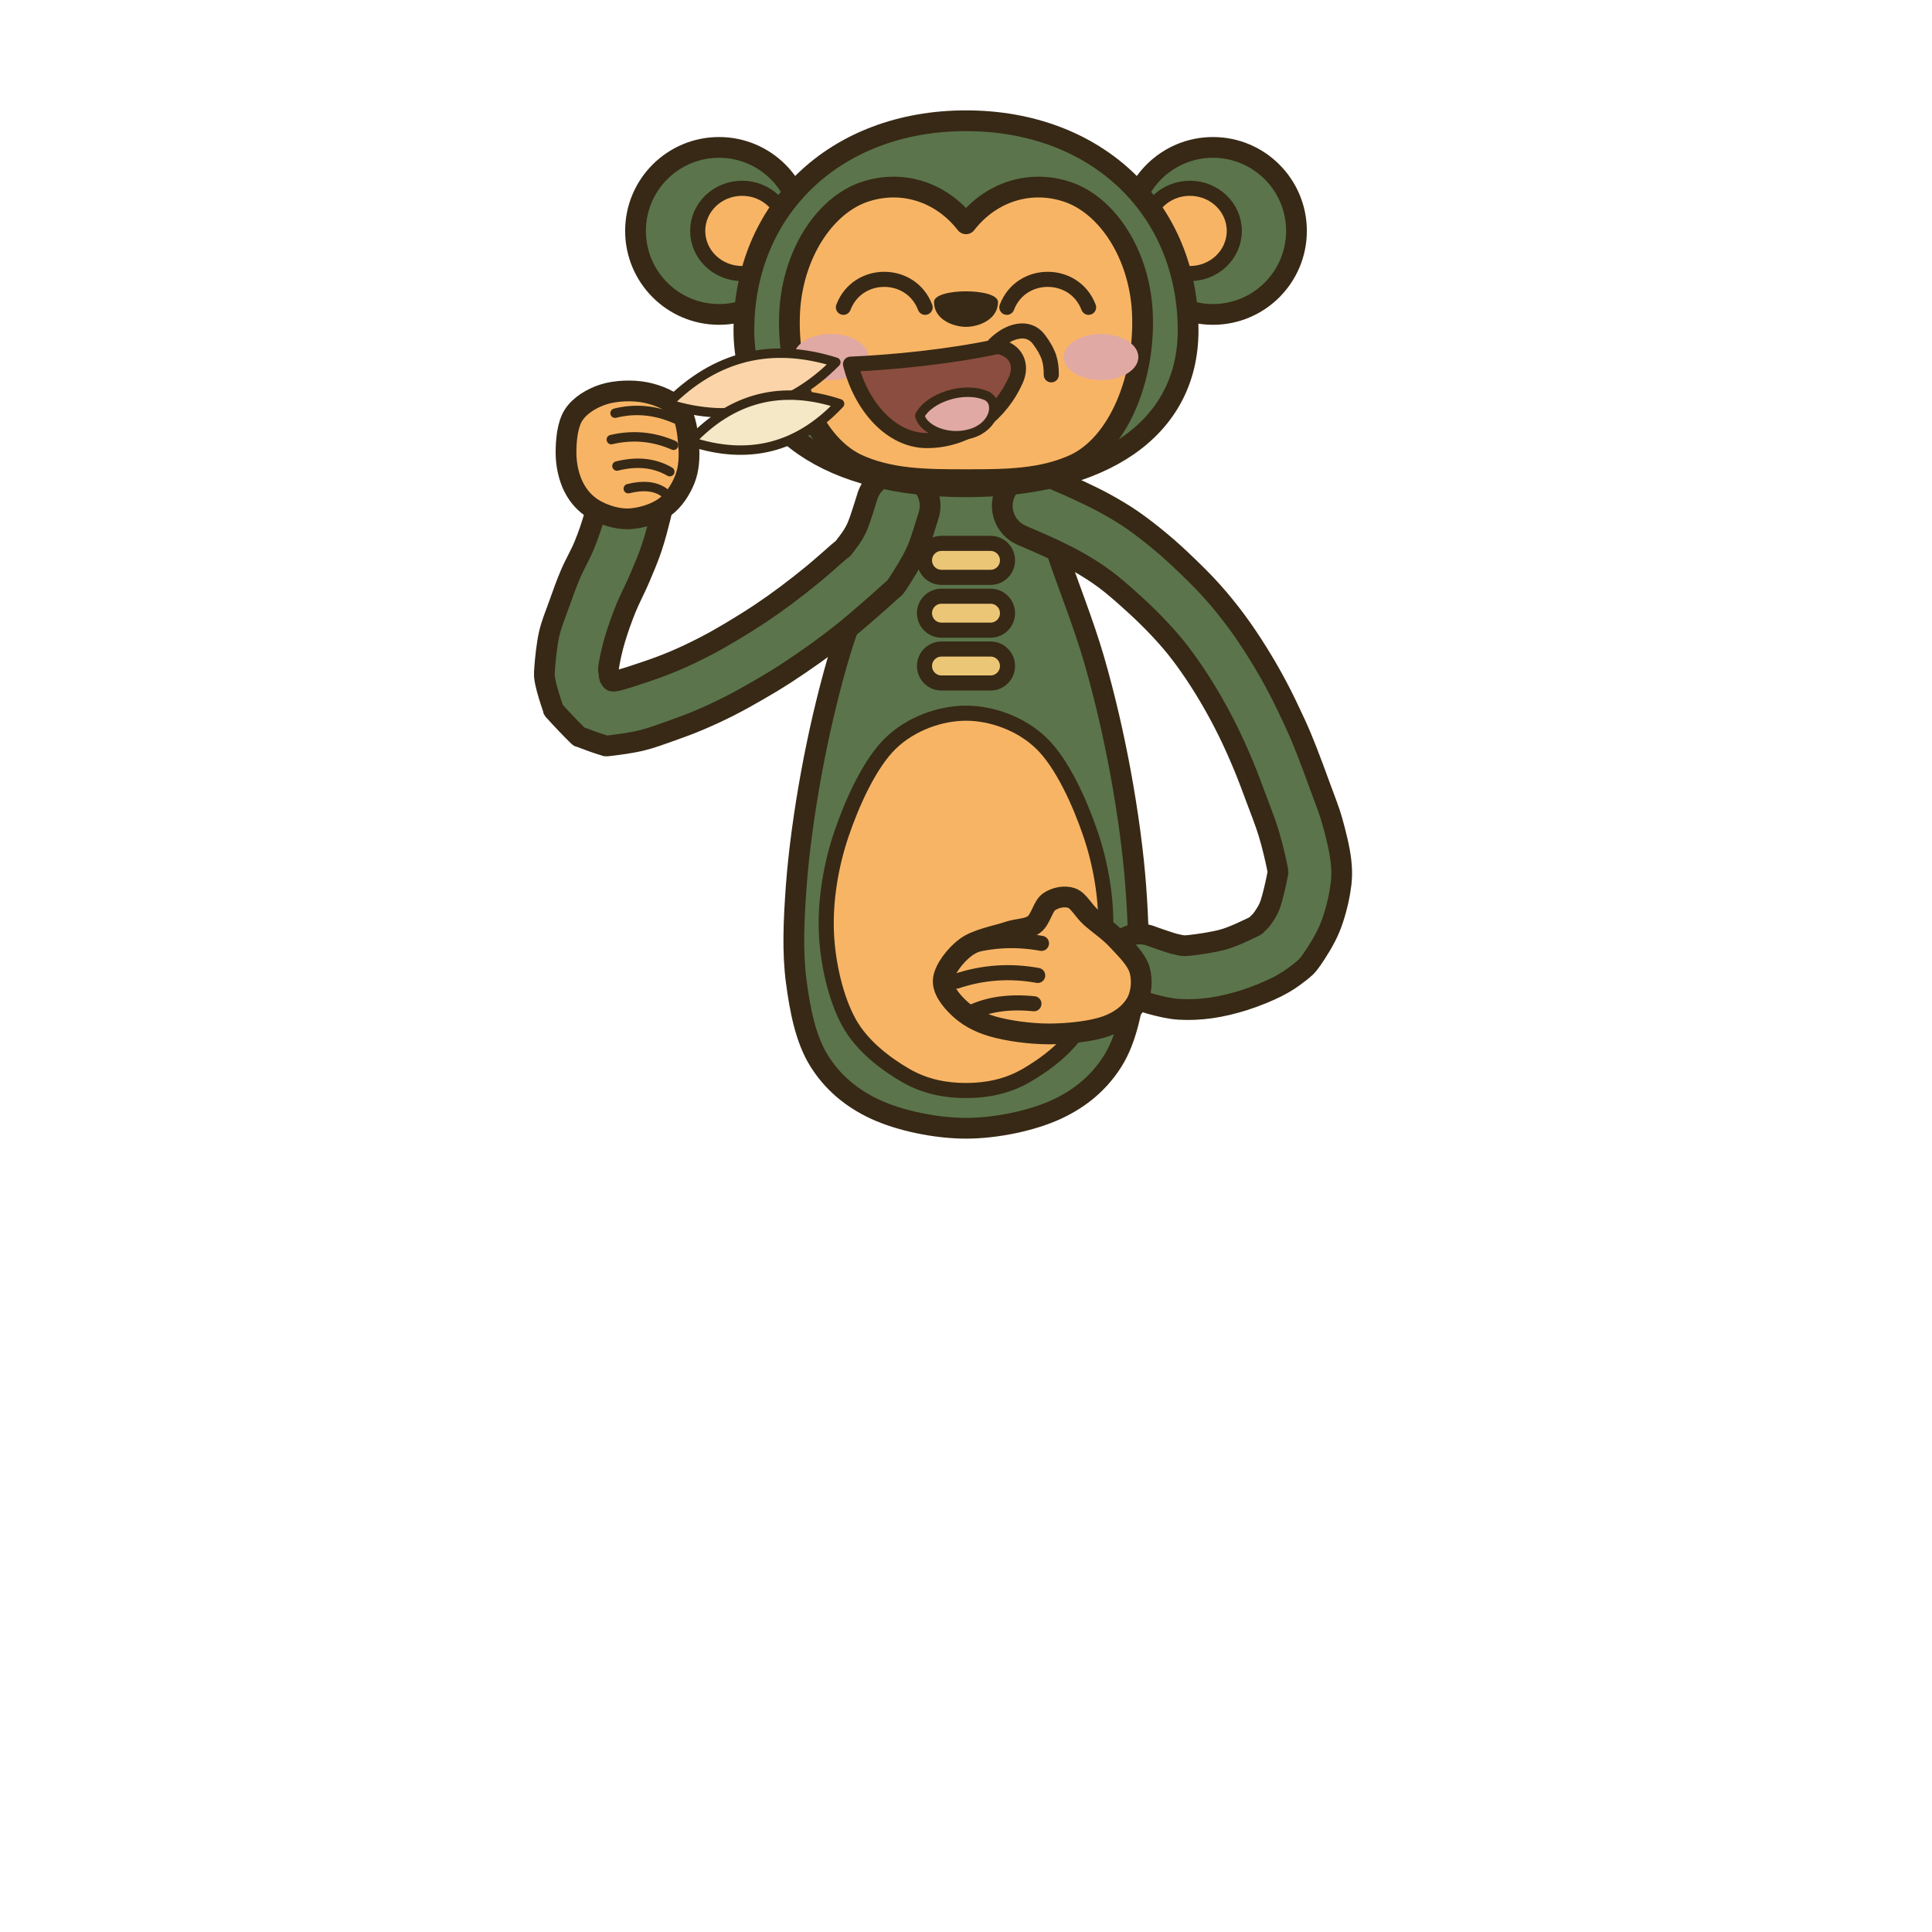
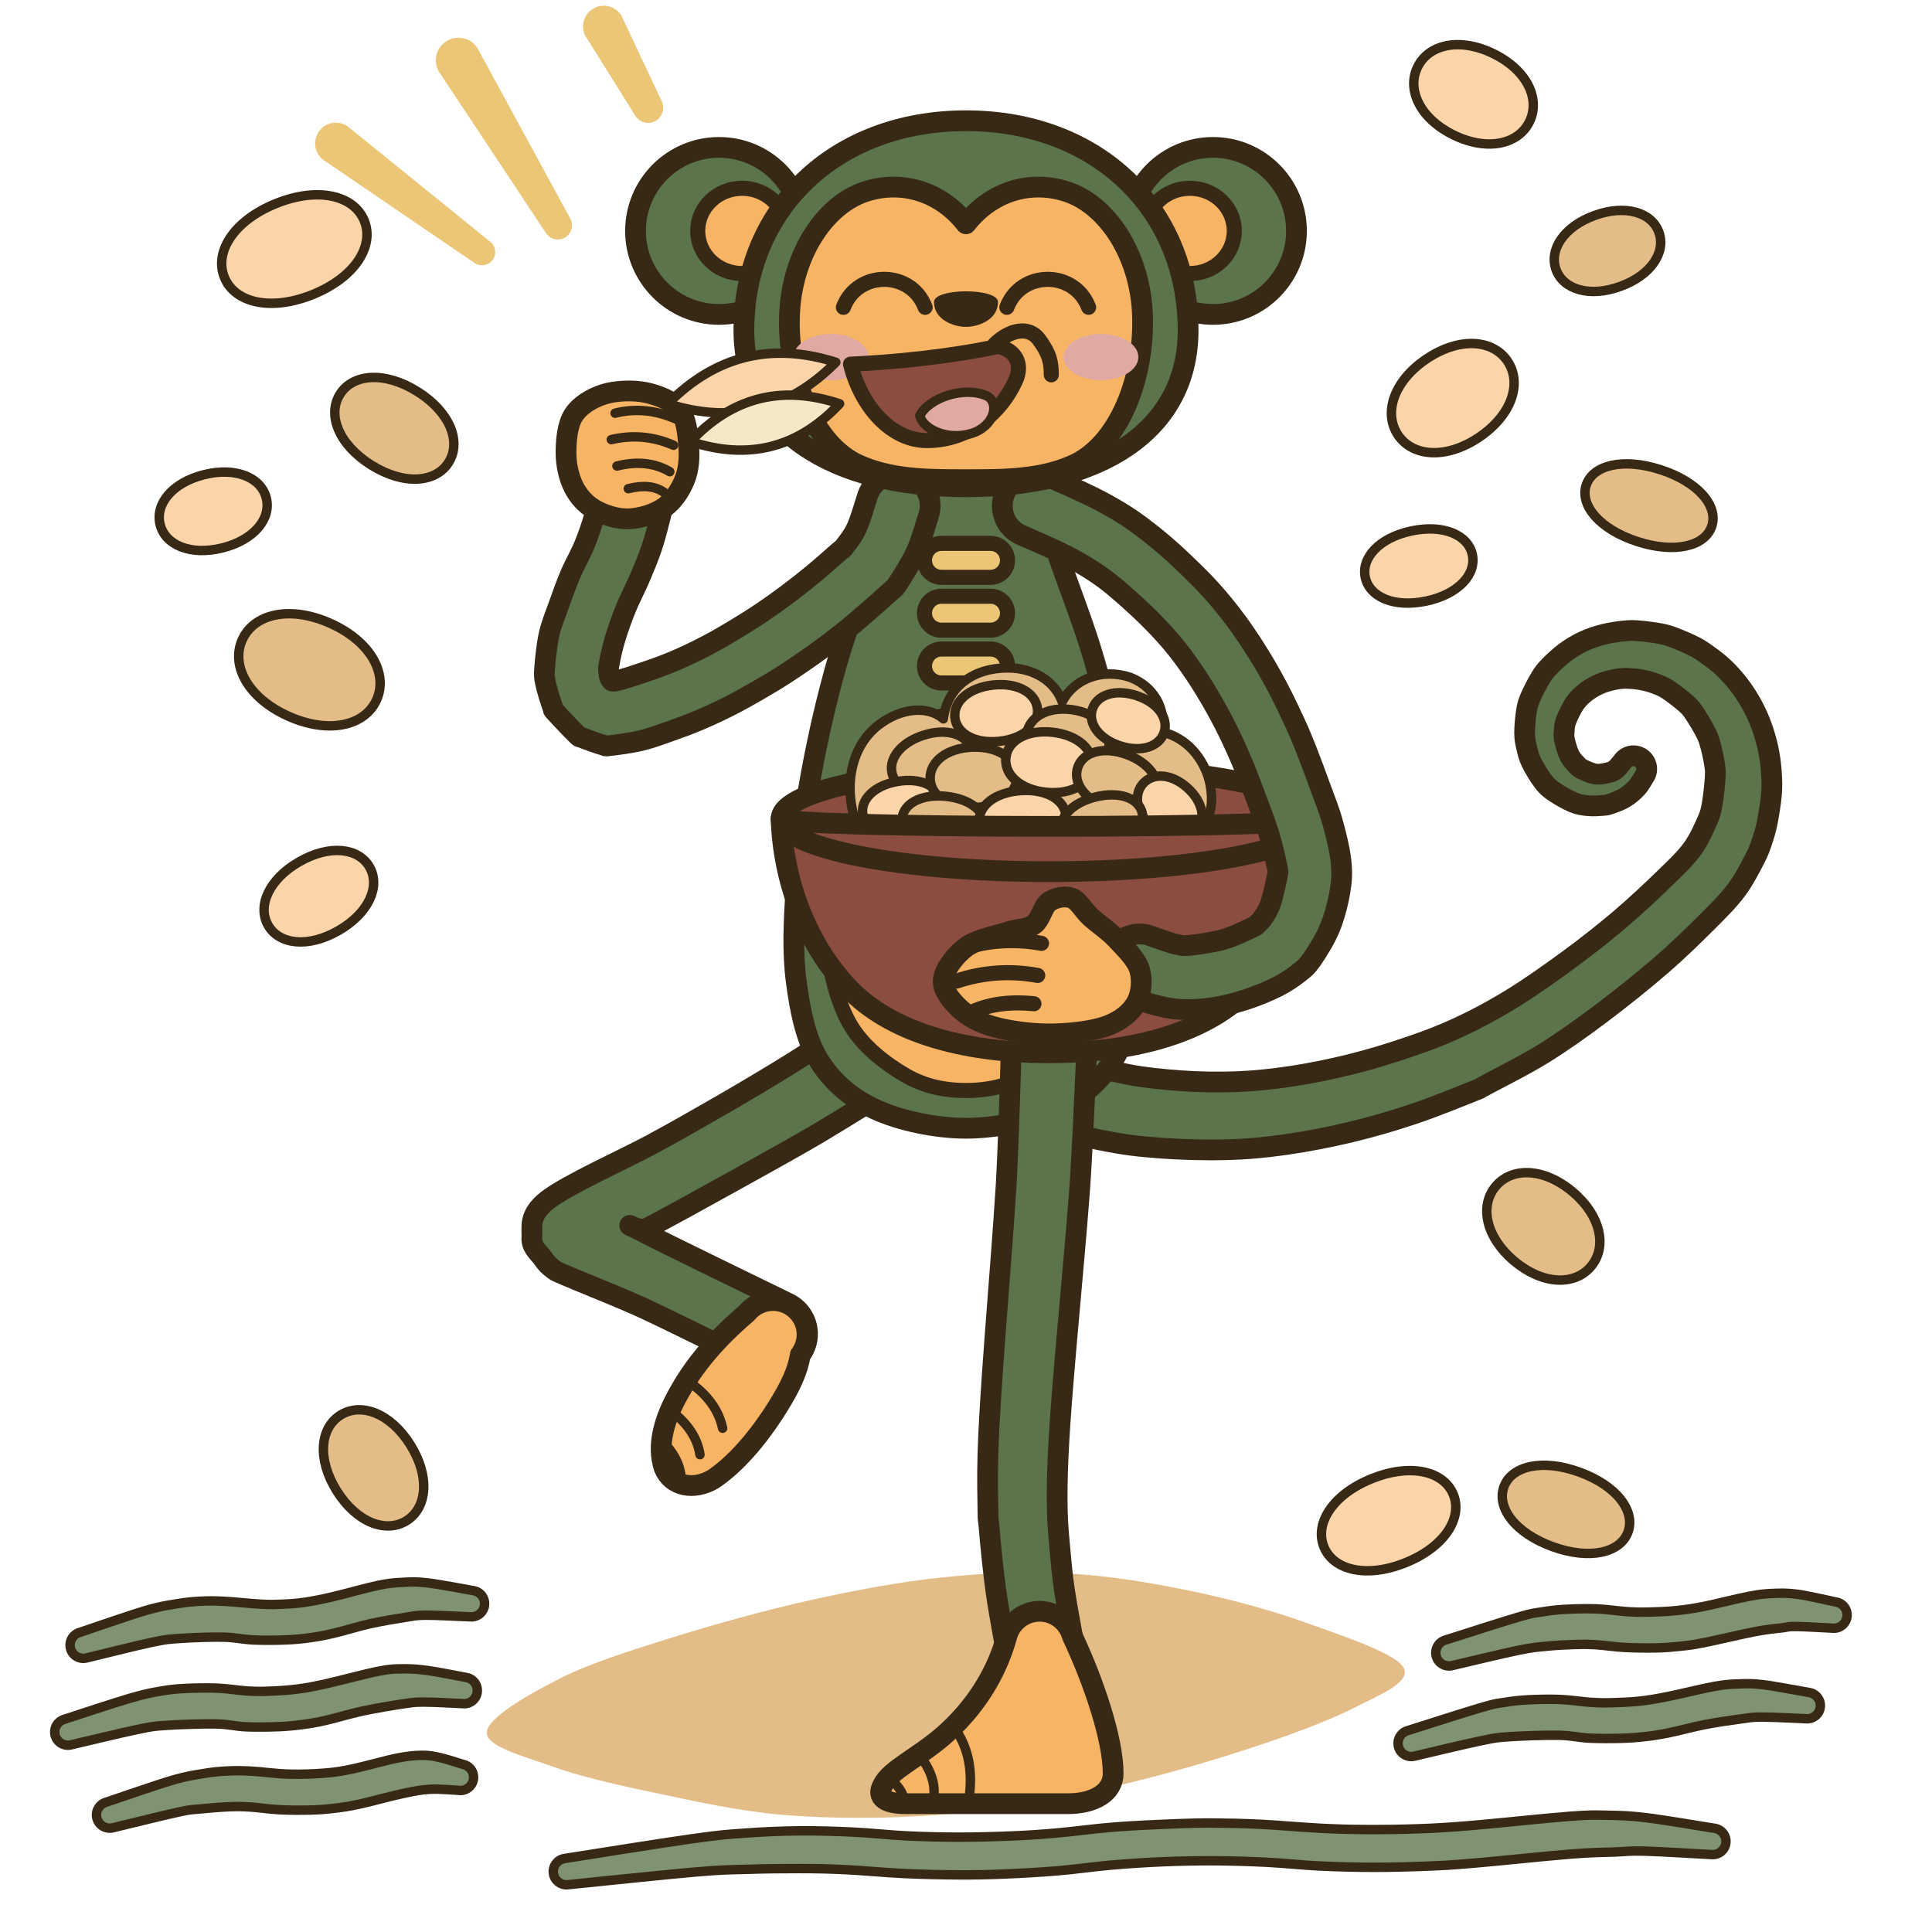
<svg xmlns="http://www.w3.org/2000/svg" viewBox="0 0 1024 1024" role="img" aria-label="Mono de Maracacao">
  <style>
    /* Trazo de marcador: parejo, terminales redondeados. Ver §9.1 del spec.
       Las clases definen SOLO trazo: no declaran `fill`. El relleno va como
       atributo plano `fill="..."` en cada forma, y los trazos abiertos llevan
       `fill="none"` explícito. Así el color no depende de la cascada CSS y
       sobrevive a la importación a Rive. No volver a poner `fill: none` acá. */
    .t-principal { stroke: #372915; stroke-width: 11;
                   stroke-linecap: round; stroke-linejoin: round; }
    .t-interior  { stroke: #372915; stroke-width: 8;
                   stroke-linecap: round; stroke-linejoin: round; }
    .t-fino      { stroke: #372915; stroke-width: 5;
                   stroke-linecap: round; stroke-linejoin: round; }
    /* La capa de pivotes se borra después de riggear. */
    #pivotes { display: none; }
  </style>
  <g id="escena">
-     <g id="suelo" />
-     <g id="granos-orbita" />
+     <g id="suelo">
+       <path id="suelo-isla" fill="#E3BC87" d="M 258 918 C 258.67 910.33 279.67 898.33 296 890 C 312.33 881.67 333.67 875 356 868 C 378.33 861 406 853.33 430 848 C 454 842.67 477.33 838.33 500 836 C 522.67 833.67 544.33 832.83 566 834 C 587.67 835.17 609 838.67 630 843 C 651 847.33 673 853.17 692 860 C 711 866.83 740 876.33 744 884 C 748 891.67 731.33 898.33 716 906 C 700.67 913.67 675.33 922.67 652 930 C 628.67 937.33 602 944.67 576 950 C 550 955.33 522.67 960 496 962 C 469.33 964 441 964 416 962 C 391 960 366.67 954.33 346 950 C 325.33 945.67 306.67 941.33 292 936 C 277.33 930.67 257.33 925.67 258 918 Z" />
+       <path id="onda-1" class="t-fino" fill="#7F9373" d="M 45.92 878.73 C 51.74 877.34 72.5 872.11 80.8 870.39 C 89.1 868.67 89.45 868.84 95.72 868.39 C 101.99 867.95 112.03 867.59 118.44 867.73 C 124.84 867.86 128.66 868.96 134.15 869.2 C 139.65 869.45 146.41 869.39 151.41 869.19 C 156.4 869 159.91 868.63 164.11 868.05 C 168.32 867.48 171.28 866.97 176.63 865.73 C 181.97 864.49 189.81 862.02 196.18 860.61 C 202.55 859.19 209.93 857.98 214.85 857.23 C 219.76 856.48 219.95 856.14 225.68 856.09 C 231.42 856.05 245.34 856.82 249.27 856.96 A 7 7 0 0 0 250.73 843.04 C 246.66 842.35 232.59 839.64 226.31 838.92 C 220.03 838.2 217.39 838.47 213.04 838.7 C 208.7 838.93 206.36 839.04 200.22 840.32 C 194.09 841.59 182.7 844.85 176.25 846.34 C 169.81 847.82 165.89 848.58 161.55 849.23 C 157.21 849.88 154 850.06 150.22 850.23 C 146.44 850.41 144.07 850.53 138.87 850.28 C 133.67 850.03 124.45 849 119.01 848.73 C 113.57 848.47 110.48 848.45 106.24 848.67 C 102 848.89 98.46 849.22 93.56 850.06 C 88.65 850.9 85.4 851.19 76.82 853.72 C 68.24 856.26 47.87 863.34 42.08 865.27 A 7 7 0 0 0 45.92 878.73 Z" />
+       <path id="onda-2" class="t-fino" fill="#7F9373" d="M 37.86 924.75 C 43.7 923.4 64.57 918.36 72.9 916.65 C 81.24 914.94 80.99 914.98 87.9 914.5 C 94.8 914.01 107.28 913.61 114.34 913.73 C 121.41 913.86 124.78 915 130.29 915.24 C 135.81 915.48 142.48 915.37 147.44 915.18 C 152.4 914.98 155.89 914.63 160.07 914.08 C 164.25 913.53 167.15 913.08 172.52 911.88 C 177.89 910.67 185.28 908.35 192.29 906.86 C 199.3 905.37 209.07 903.73 214.58 902.95 C 220.08 902.16 220.19 902.15 225.3 902.15 C 230.41 902.15 241.91 902.82 245.23 902.96 A 7 7 0 0 0 246.77 889.04 C 243.43 888.44 232.31 886.17 226.74 885.41 C 221.18 884.66 217.76 884.45 213.38 884.51 C 209.01 884.58 207.31 884.47 200.49 885.8 C 193.67 887.13 179.6 890.94 172.45 892.51 C 165.31 894.08 162.61 894.59 157.64 895.24 C 152.68 895.88 147.07 896.19 142.67 896.36 C 138.27 896.53 135.82 896.53 131.24 896.27 C 126.66 896 120.71 894.97 115.18 894.75 C 109.65 894.53 102.99 894.67 98.04 894.92 C 93.09 895.18 90.32 895.42 85.45 896.28 C 80.59 897.14 77.41 897.61 68.85 900.11 C 60.3 902.6 39.92 909.39 34.14 911.25 A 7 7 0 0 0 37.86 924.75 Z" />
+       <path id="onda-3" class="t-fino" fill="#7F9373" d="M 59.92 968.73 C 65.73 967.34 87.09 962.05 94.79 960.39 C 102.5 958.73 101.78 959.24 106.16 958.78 C 110.54 958.32 116.69 957.81 121.07 957.64 C 125.45 957.46 127.93 957.47 132.43 957.73 C 136.94 957.99 142.63 958.93 148.1 959.2 C 153.58 959.47 160.3 959.48 165.29 959.34 C 170.28 959.19 173.81 958.85 178.04 958.32 C 182.27 957.8 184.69 957.48 190.67 956.18 C 196.65 954.88 207.73 951.83 213.93 950.52 C 220.13 949.22 223.07 948.62 227.88 948.35 C 232.68 948.07 240.27 948.8 242.75 948.89 A 7 7 0 0 0 245.25 935.11 C 243.24 934.52 236.81 932.34 233.2 931.55 C 229.59 930.76 227.38 930.3 223.58 930.35 C 219.79 930.4 216.54 930.65 210.41 931.85 C 204.27 933.06 193.17 936.26 186.78 937.58 C 180.39 938.91 177.7 939.33 172.06 939.78 C 166.42 940.24 159.46 940.5 152.95 940.32 C 146.44 940.15 138.46 939.01 133 938.73 C 127.55 938.46 124.47 938.45 120.23 938.67 C 115.99 938.89 112.46 939.22 107.55 940.06 C 102.65 940.9 99.4 941.19 90.82 943.72 C 82.24 946.26 61.87 953.34 56.08 955.27 A 7 7 0 0 0 59.92 968.73 Z" />
+       <path id="onda-4" class="t-fino" fill="#7F9373" d="M 769.86 882.75 C 775.65 881.41 796.31 876.42 804.56 874.73 C 812.82 873.03 814.46 873.08 819.4 872.56 C 824.35 872.05 829.89 871.77 834.26 871.63 C 838.62 871.49 841.1 871.47 845.58 871.73 C 850.06 871.99 855.71 872.89 861.11 873.18 C 866.51 873.46 873.1 873.53 877.99 873.42 C 882.89 873.32 886.34 873 890.48 872.55 C 894.63 872.1 896.24 872 902.86 870.71 C 909.48 869.42 923.25 866.11 930.22 864.79 C 937.19 863.46 941.1 863.22 944.69 862.77 C 948.27 862.32 947.34 862.04 951.75 862.07 C 956.16 862.1 967.9 862.8 971.13 862.95 A 7 7 0 0 0 972.87 849.05 C 969.52 848.38 958.34 845.75 952.78 845 C 947.22 844.25 943.83 844.37 939.51 844.55 C 935.18 844.74 932.87 844.95 926.84 846.09 C 920.81 847.23 909.71 850.12 903.33 851.38 C 896.96 852.64 893.53 853.13 888.6 853.64 C 883.66 854.15 878.1 854.35 873.72 854.45 C 869.35 854.54 866.94 854.5 862.36 854.22 C 857.78 853.93 851.74 852.94 846.22 852.74 C 840.71 852.54 834.17 852.72 829.28 853 C 824.38 853.28 820.95 853.73 816.85 854.41 C 812.74 855.1 813.12 854.65 804.67 857.12 C 796.21 859.59 772.56 867.23 766.14 869.25 A 7 7 0 0 0 769.86 882.75 Z" />
+       <path id="onda-5" class="t-fino" fill="#7F9373" d="M 749.86 930.75 C 755.69 929.4 776.53 924.37 784.86 922.66 C 793.19 920.95 792.94 920.99 799.83 920.5 C 806.73 920.02 819.2 919.61 826.24 919.73 C 833.29 919.85 836.62 920.97 842.1 921.24 C 847.58 921.51 854.21 921.48 859.15 921.34 C 864.09 921.21 867.58 920.93 871.76 920.45 C 875.95 919.98 878.89 919.56 884.25 918.49 C 889.61 917.41 897.52 915.23 903.94 914 C 910.35 912.76 917.78 911.73 922.73 911.07 C 927.69 910.42 927.91 910.1 933.67 910.08 C 939.42 910.06 953.33 910.82 957.27 910.96 A 7 7 0 0 0 958.73 897.04 C 954.68 896.35 940.66 893.68 934.42 892.92 C 928.17 892.17 925.6 892.37 921.28 892.52 C 916.97 892.67 914.66 892.74 908.52 893.84 C 902.39 894.93 890.95 897.8 884.47 899.09 C 877.99 900.38 874.61 901.01 869.64 901.57 C 864.66 902.13 859.04 902.35 854.63 902.47 C 850.22 902.58 847.76 902.56 843.17 902.27 C 838.57 901.99 832.6 900.97 827.06 900.75 C 821.52 900.53 814.89 900.67 809.94 900.93 C 804.99 901.19 801.52 901.62 797.38 902.3 C 793.23 902.98 793.61 902.54 785.07 905.03 C 776.53 907.52 752.63 915.22 746.14 917.25 A 7 7 0 0 0 749.86 930.75 Z" />
+       <path id="onda-6" class="t-fino" fill="#7F9373" d="M 300.88 998.94 C 312.17 997.82 352.72 993.55 368.6 992.19 C 384.48 990.83 386.97 991.07 396.16 990.77 C 405.35 990.47 415.16 990.35 423.71 990.38 C 432.26 990.4 438.22 990.48 447.48 990.92 C 456.75 991.36 469.25 992.55 479.31 993.02 C 489.37 993.48 499.05 993.68 507.86 993.72 C 516.67 993.77 523.38 993.64 532.18 993.28 C 540.98 992.92 551.26 992.34 560.68 991.56 C 570.11 990.77 579.46 989.36 588.73 988.56 C 597.99 987.76 607.07 987.15 616.26 986.77 C 625.45 986.38 634.65 986.21 643.84 986.25 C 653.04 986.3 662.14 986.58 671.42 987.04 C 680.7 987.5 690.09 988.58 699.53 989.02 C 708.98 989.47 718.56 989.71 728.08 989.72 C 737.6 989.73 747.83 989.45 756.63 989.09 C 765.44 988.72 768.24 988.61 780.9 987.54 C 793.57 986.47 820.11 983.67 832.63 982.68 C 845.14 981.69 849.51 981.87 855.99 981.61 C 862.47 981.35 862.97 980.9 871.51 981.13 C 880.06 981.35 901.32 982.66 907.28 982.96 A 7 7 0 0 0 908.72 969.04 C 902.71 968.1 882.16 964.59 872.68 963.44 C 863.2 962.29 858.72 962.25 851.84 962.13 C 844.96 962.01 843.48 961.81 831.4 962.72 C 819.31 963.63 792.58 966.51 779.31 967.6 C 766.04 968.7 760.96 968.94 751.77 969.29 C 742.59 969.63 732.75 969.73 724.19 969.69 C 715.63 969.65 709.71 969.5 700.39 969.04 C 691.07 968.58 677.67 967.38 668.26 966.91 C 658.86 966.45 651.38 966.3 643.95 966.25 C 636.52 966.2 632.47 966.27 623.66 966.61 C 614.86 966.96 601.88 967.49 591.12 968.33 C 580.37 969.16 568.41 970.82 559.11 971.62 C 549.82 972.42 543.91 972.78 535.35 973.13 C 526.8 973.48 516.97 973.74 507.77 973.72 C 498.58 973.71 489.45 973.48 480.2 973.04 C 470.94 972.59 461.68 971.49 452.26 971.05 C 442.83 970.61 433.19 970.29 423.66 970.38 C 414.13 970.47 404.58 970.88 395.08 971.58 C 385.59 972.28 382.67 972.35 366.67 974.6 C 350.68 976.84 310.38 983.31 299.12 985.06 A 7 7 0 0 0 300.88 998.94 Z" />
+     </g>
+     <g id="granos-orbita">
+       <path id="grano-01" class="t-fino" fill="#FBD5A9" transform-origin="156 132" d="M 118.91 146.98 C 113.46 133.48 124.01 116.88 146.26 107.89 C 168.51 98.9 187.63 103.52 193.09 117.02 C 198.54 130.52 187.99 147.12 165.74 156.11 C 143.49 165.1 124.37 160.48 118.91 146.98 Z" />
+       <path id="grano-02" class="t-fino" fill="#E3BC87" transform-origin="209 227" d="M 180.17 208.98 C 186.99 198.06 203.89 196.68 221.19 207.49 C 238.49 218.31 244.66 234.09 237.83 245.02 C 231.01 255.94 214.11 257.32 196.81 246.51 C 179.51 235.69 173.34 219.91 180.17 208.98 Z" />
+       <path id="grano-03" class="t-fino" fill="#FBD5A9" transform-origin="113 271" d="M 84.86 278.02 C 82.15 267.15 91.28 255.8 108.16 251.59 C 125.04 247.38 138.43 253.12 141.14 263.98 C 143.85 274.85 134.72 286.2 117.84 290.41 C 100.96 294.62 87.57 288.88 84.86 278.02 Z" />
+       <path id="grano-04" class="t-fino" fill="#E3BC87" transform-origin="164 355" d="M 128.37 339.14 C 134.52 325.32 153.6 320.82 174.98 330.33 C 196.36 339.85 205.78 357.05 199.63 370.86 C 193.48 384.68 174.4 389.18 153.02 379.67 C 131.64 370.15 122.22 352.95 128.37 339.14 Z" />
+       <path id="grano-05" class="t-fino" fill="#FBD5A9" transform-origin="169 475" d="M 142.15 490.5 C 136.27 480.32 142.39 466.11 158.5 456.81 C 174.61 447.51 189.97 449.32 195.85 459.5 C 201.73 469.68 195.61 483.89 179.5 493.19 C 163.39 502.49 148.03 500.68 142.15 490.5 Z" />
+       <path id="grano-06" class="t-fino" fill="#E3BC87" transform-origin="198 778" d="M 180.51 750.01 C 191.44 743.19 207.01 749.02 217.51 765.81 C 228 782.6 226.41 799.16 215.49 805.99 C 204.56 812.81 188.99 806.98 178.49 790.19 C 168 773.4 169.59 756.84 180.51 750.01 Z" />
+       <path id="grano-07" class="t-fino" fill="#FBD5A9" transform-origin="781 50" d="M 751.34 35.53 C 757.23 23.45 773.72 19.75 791.52 28.43 C 809.32 37.11 816.55 52.39 810.66 64.47 C 804.77 76.55 788.28 80.25 770.48 71.57 C 752.68 62.89 745.45 47.61 751.34 35.53 Z" />
+       <path id="grano-08" class="t-fino" fill="#E3BC87" transform-origin="852 133" d="M 824.75 142.92 C 820.92 132.39 828.81 120.16 845.16 114.21 C 861.51 108.25 875.42 112.56 879.25 123.08 C 883.08 133.61 875.19 145.84 858.84 151.79 C 842.49 157.75 828.58 153.44 824.75 142.92 Z" />
+       <path id="grano-09" class="t-fino" fill="#FBD5A9" transform-origin="770 211" d="M 740.98 230.57 C 733.15 218.97 738.61 202.02 756.02 190.27 C 773.43 178.53 791.19 179.82 799.02 191.43 C 806.85 203.03 801.39 219.98 783.98 231.73 C 766.57 243.47 748.81 242.18 740.98 230.57 Z" />
+       <path id="grano-10" class="t-fino" fill="#E3BC87" transform-origin="874 268" d="M 840.71 257.18 C 844.17 246.53 860.21 242.49 880.18 248.98 C 900.15 255.47 910.75 268.16 907.29 278.82 C 903.83 289.47 887.79 293.51 867.82 287.02 C 847.85 280.53 837.25 267.84 840.71 257.18 Z" />
+       <path id="grano-11" class="t-fino" fill="#FBD5A9" transform-origin="752 300" d="M 723.63 306.03 C 721.42 295.62 731.03 285.03 748.05 281.42 C 765.07 277.8 778.15 283.56 780.37 293.97 C 782.58 304.38 772.97 314.97 755.95 318.58 C 738.93 322.2 725.85 316.44 723.63 306.03 Z" />
+       <path id="grano-12" class="t-fino" fill="#E3BC87" transform-origin="818 650" d="M 792.72 628.79 C 801.36 618.49 818.26 618.89 833.43 631.61 C 848.59 644.34 851.92 660.92 843.28 671.21 C 834.64 681.51 817.74 681.11 802.57 668.39 C 787.41 655.66 784.08 639.08 792.72 628.79 Z" />
+       <path id="grano-13" class="t-fino" fill="#FBD5A9" transform-origin="736 806" d="M 701.69 819.86 C 696.66 807.4 706.43 792.06 727.01 783.75 C 747.59 775.43 765.27 779.68 770.31 792.14 C 775.34 804.6 765.57 819.94 744.99 828.25 C 724.41 836.57 706.73 832.32 701.69 819.86 Z" />
+       <path id="grano-14" class="t-fino" fill="#E3BC87" transform-origin="830 800" d="M 797.11 788.03 C 801.13 776.98 817.45 773.08 837.18 780.27 C 856.92 787.45 866.91 800.92 862.89 811.97 C 858.87 823.02 842.55 826.92 822.82 819.73 C 803.08 812.55 793.09 799.08 797.11 788.03 Z" />
+     </g>
    <g id="mono">
-       <g id="cola" />
+       <g id="cola">
+         <path id="cola-forma" class="t-principal" fill="#5B744B" d="M 535.25 592.4 C 543.2 594.36 569.78 601.49 582.96 604.17 C 596.13 606.84 603.14 607.58 614.32 608.45 C 625.51 609.32 638.89 609.67 650.08 609.37 C 661.27 609.07 670.52 608.19 681.47 606.64 C 692.42 605.09 704.54 602.74 715.79 600.05 C 727.05 597.36 738.08 594.13 748.98 590.49 C 759.88 586.86 774.67 580.83 781.18 578.22 C 787.68 575.61 781.84 578.16 788.02 574.84 C 794.2 571.52 808.17 564.57 818.26 558.3 C 828.34 552.03 838.2 545 848.55 537.23 C 858.9 529.46 870.93 519.81 880.35 511.66 C 889.78 503.51 898.46 494.98 905.12 488.34 C 911.77 481.69 916.13 477.31 920.29 471.8 C 924.44 466.29 927.76 459.63 930.05 455.27 C 932.34 450.9 932.89 448.92 934.01 445.63 C 935.13 442.33 935.95 439.59 936.76 435.51 C 937.57 431.42 938.53 425.28 938.9 421.11 C 939.26 416.93 939.13 414.01 938.94 410.46 C 938.74 406.91 938.35 403.33 937.72 399.8 C 937.1 396.27 936.24 392.72 935.18 389.28 C 934.12 385.83 932.86 382.42 931.36 379.12 C 929.86 375.82 928.12 372.56 926.19 369.47 C 924.25 366.37 922.12 363.37 919.77 360.56 C 917.43 357.75 914.86 355.05 912.12 352.6 C 909.37 350.15 905.81 347.59 903.3 345.85 C 900.79 344.11 899.81 343.52 897.06 342.17 C 894.3 340.83 889.68 338.83 886.79 337.77 C 883.89 336.71 882.74 336.38 879.71 335.8 C 876.67 335.23 871.65 334.58 868.56 334.35 C 865.46 334.11 864.24 334.08 861.15 334.39 C 858.06 334.69 853.64 335.28 850.02 336.2 C 846.4 337.11 842.79 338.29 839.4 339.87 C 836.01 341.45 832.74 343.43 829.69 345.66 C 826.65 347.9 823.35 350.99 821.15 353.26 C 818.95 355.54 818.14 356.59 816.48 359.31 C 814.82 362.03 812.42 366.64 811.18 369.58 C 809.94 372.52 809.55 373.78 809.04 376.94 C 808.52 380.11 808.06 385.35 808.08 388.56 C 808.1 391.77 808.56 393.66 809.15 396.2 C 809.73 398.75 810.17 400.91 811.59 403.85 C 813.01 406.8 815.71 411.29 817.68 413.88 C 819.64 416.47 820.69 417.5 823.38 419.39 C 826.06 421.28 830.72 423.97 833.77 425.24 C 836.81 426.52 839.01 426.76 841.67 427.03 C 844.33 427.3 847.72 427.04 849.73 426.88 C 851.73 426.71 851.79 426.71 853.7 426.03 C 855.61 425.35 858.86 424.22 861.16 422.8 C 863.47 421.39 865.78 419.41 867.52 417.52 C 869.26 415.63 870.93 412.47 871.61 411.46 A 7 7 0 0 0 859.97 403.68 C 859.46 404.27 857.93 406.32 856.88 407.24 C 855.84 408.16 855.49 408.67 853.69 409.18 C 851.88 409.69 848.55 410.55 846.05 410.3 C 843.55 410.06 840.45 408.57 838.69 407.72 C 836.93 406.86 836.63 406.39 835.49 405.16 C 834.34 403.94 832.88 402.48 831.84 400.37 C 830.81 398.27 829.75 394.54 829.28 392.51 C 828.81 390.49 828.89 389.98 829.02 388.23 C 829.15 386.47 829.06 384.6 830.05 381.96 C 831.05 379.32 833.11 375 834.97 372.39 C 836.84 369.77 838.91 367.99 841.25 366.26 C 843.59 364.53 846.29 363.1 849.04 362.02 C 851.79 360.95 855.17 360.2 857.75 359.81 C 860.32 359.41 862.21 359.52 864.49 359.65 C 866.76 359.78 869.15 360.1 871.4 360.59 C 873.65 361.07 875.85 361.72 877.97 362.55 C 880.09 363.38 881.54 363.89 884.11 365.58 C 886.68 367.27 891.07 370.63 893.38 372.69 C 895.69 374.75 896.18 375.35 897.97 377.96 C 899.76 380.57 902.68 385.49 904.12 388.34 C 905.55 391.18 905.85 392.39 906.6 395.01 C 907.34 397.64 908.16 401.36 908.58 404.09 C 909 406.81 909.3 407.7 909.12 411.37 C 908.94 415.03 908.23 422.09 907.5 426.07 C 906.78 430.06 906.59 431.23 904.79 435.27 C 902.99 439.31 900.44 445.26 896.69 450.3 C 892.94 455.34 888.65 459.36 882.3 465.52 C 875.96 471.68 867.15 480.02 858.64 487.24 C 850.12 494.46 840.97 501.7 831.21 508.84 C 821.46 515.98 810.31 523.9 800.09 530.09 C 789.86 536.29 780.17 541.41 769.88 546.01 C 759.6 550.61 748.73 554.35 738.4 557.68 C 728.07 561.01 718.11 563.71 707.91 566.01 C 697.71 568.3 687.08 570.22 677.21 571.46 C 667.33 572.71 658.47 573.37 648.66 573.49 C 638.85 573.62 628.08 573.15 618.34 572.21 C 608.59 571.27 602.46 570.62 590.2 567.86 C 577.94 565.09 552.32 557.65 544.75 555.6 A 19 19 0 0 0 535.25 592.4 Z" />
+       </g>
      <g id="pierna-post">
-         <g id="pie-post" />
+         <path id="pierna-post-forma" class="t-principal" fill="#5B744B" d="M 457.26 539.13 C 451.86 542.64 434.43 554.14 424.84 560.21 C 415.26 566.28 408.22 570.51 399.76 575.56 C 391.29 580.61 383.1 585.36 374.08 590.5 C 365.05 595.65 359.58 598.84 345.6 606.43 C 331.63 614.02 300.83 627.78 290.22 636.04 C 279.6 644.31 282.3 650.83 281.9 656 C 281.51 661.17 286 664.32 287.84 667.06 C 289.68 669.8 290.96 670.94 292.94 672.42 C 294.92 673.9 293.14 673.08 299.72 675.94 C 306.3 678.79 323.39 685.62 332.41 689.53 C 341.43 693.45 342.25 693.85 353.84 699.44 C 365.43 705.03 393.93 719.16 401.95 723.1 A 18 18 0 0 0 418.05 690.9 C 404.95 684.46 352.03 658.88 339.46 652.25 C 326.88 645.63 338.53 653.24 342.6 651.16 C 346.66 649.08 351.07 646.8 363.85 639.77 C 376.62 632.74 405.64 616.71 419.25 609.01 C 432.86 601.31 435.59 599.59 445.5 593.57 C 455.42 587.55 473.2 576.32 478.74 572.87 A 20 20 0 0 0 457.26 539.13 Z" />
+         <g id="pie-post">
+           <path id="pie-post-forma" class="t-principal" fill="#F8B465" d="M 395.82 695.92 C 384 706 370 720 360 738 C 352 752 348 766 352 778 C 356 788 368 790 378 784 C 390 776 402 762 412 746 C 419 735 423 726 424.18 718.08 A 18 18 0 0 0 395.82 695.92 Z" />
+           <path id="pie-post-dedo-1" class="t-fino" fill="none" d="M 350 763 Q 360 772 361 783" />
+           <path id="pie-post-dedo-2" class="t-fino" fill="none" d="M 356 748 Q 369 758 371 771" />
+           <path id="pie-post-dedo-3" class="t-fino" fill="none" d="M 366 733 Q 380 743 383 757" />
+         </g>
      </g>
      <g id="cuerpo">
        <path id="torso-forma" class="t-principal" fill="#5B744B" d="M 512 228 C 523.33 228 538 237.33 546 248 C 554 258.67 554.33 275 560 292 C 565.67 309 574.33 330.33 580 350 C 585.67 369.67 590.33 390 594 410 C 597.67 430 600.67 451.67 602 470 C 603.33 488.33 604 504.67 602 520 C 600 535.33 597 550.67 590 562 C 583 573.33 573 582 560 588 C 547 594 528 598 512 598 C 496 598 477 594 464 588 C 451 582 441 573.33 434 562 C 427 550.67 424 535.33 422 520 C 420 504.67 420.67 488.33 422 470 C 423.33 451.67 426.33 430 430 410 C 433.67 390 438.33 369.67 444 350 C 449.67 330.33 458.33 309 464 292 C 469.67 275 470 258.67 478 248 C 486 237.33 500.67 228 512 228 Z" />
        <path id="panza" class="t-interior" fill="#F8B465" d="M 512 378 C 525.33 378 541 383.33 552 394 C 563 404.67 572.33 425.33 578 442 C 583.67 458.67 586.67 477.33 586 494 C 585.33 510.67 581 529.33 574 542 C 567 554.67 554.33 564 544 570 C 533.67 576 522.67 578 512 578 C 501.33 578 490.33 576 480 570 C 469.67 564 457 554.67 450 542 C 443 529.33 438.67 510.67 438 494 C 437.33 477.33 440.33 458.67 446 442 C 451.67 425.33 461 404.67 472 394 C 483 383.33 498.67 378 512 378 Z" />
        <rect id="franja-1" class="t-interior" fill="#ECC677" x="490" y="288" width="44" height="18" rx="9" />
        <rect id="franja-2" class="t-interior" fill="#ECC677" x="490" y="316" width="44" height="18" rx="9" />
        <rect id="franja-3" class="t-interior" fill="#ECC677" x="490" y="344" width="44" height="18" rx="9" />
      </g>
      <g id="pierna-apoyo">
-         <g id="pie-apoyo" />
+         <path id="pierna-apoyo-forma" class="t-principal" fill="#5B744B" d="M 536.02 555.19 C 535.69 564.6 534.75 596.31 534.08 611.65 C 533.41 627 533.35 627.89 532 647.24 C 530.65 666.6 527.38 707.26 525.98 727.79 C 524.59 748.32 524.02 758.19 523.63 770.42 C 523.24 782.66 523.54 794.88 523.63 801.2 C 523.71 807.52 523.77 804.12 524.14 808.32 C 524.51 812.52 525.1 819.78 525.83 826.39 C 526.57 832.99 527.3 839.85 528.54 847.97 C 529.78 856.09 532.49 870.6 533.27 875.13 A 18 18 0 0 0 568.73 868.87 C 567.97 864.56 565.34 850.63 564.21 842.99 C 563.08 835.34 562.59 830.07 561.95 822.99 C 561.31 815.9 560.57 809.06 560.39 800.47 C 560.21 791.87 560.31 783.09 560.85 771.42 C 561.4 759.75 562.01 750.69 563.65 730.45 C 565.29 710.21 569.08 669.41 570.68 649.99 C 572.28 630.56 572.37 629.46 573.25 613.93 C 574.13 598.4 575.53 566.33 575.98 556.81 A 20 20 0 0 0 536.02 555.19 Z" />
+         <g id="pie-apoyo">
+           <path id="pie-apoyo-forma" class="t-principal" fill="#F8B465" d="M 533.7 867.04 C 528 888 516 906 500 920 C 486 932 472 938 468 946 C 464 953 470 956 480 956 L 566 956 C 580 956 590 950 590 940 C 590 922 580 892 568.3 867.04 A 18 18 0 0 0 533.7 867.04 Z" />
+           <path id="pie-apoyo-dedo-1" class="t-fino" fill="none" d="M 471 942 Q 479 949 479 954" />
+           <path id="pie-apoyo-dedo-2" class="t-fino" fill="none" d="M 487 930 Q 496 941 495 952" />
+           <path id="pie-apoyo-dedo-3" class="t-fino" fill="none" d="M 506 916 Q 516 930 514 950" />
+         </g>
      </g>
      <g id="brazo-l">
        <path id="brazo-l-forma" class="t-principal" fill="#5B744B" d="M 492.03 273.66 C 490.97 276.76 488.36 286.38 485.69 292.28 C 483.02 298.17 478.37 305.43 476 309.04 C 473.63 312.65 474.24 311.32 471.45 313.93 C 468.66 316.55 463.44 321.13 459.26 324.74 C 455.08 328.34 450.9 331.99 446.39 335.57 C 441.89 339.15 437.23 342.65 432.25 346.21 C 427.27 349.78 421.54 353.71 416.51 356.97 C 411.48 360.22 407.09 362.85 402.1 365.73 C 397.11 368.62 391.74 371.64 386.55 374.27 C 381.36 376.9 376.1 379.34 370.97 381.52 C 365.85 383.7 361 385.5 355.81 387.33 C 350.62 389.16 345.24 391.19 339.84 392.5 C 334.44 393.8 326.81 394.79 323.4 395.17 C 319.98 395.55 321.83 395.49 319.34 394.79 C 316.85 394.09 310.79 391.92 308.48 390.97 C 306.17 390.03 307.82 391.34 305.5 389.11 C 303.17 386.89 296.63 380 294.53 377.62 C 292.43 375.24 293.8 377.41 292.9 374.81 C 292 372.21 289.83 365.53 289.13 362.02 C 288.43 358.5 288.39 358.03 288.71 353.71 C 289.03 349.39 289.81 341.61 291.05 336.11 C 292.3 330.62 294.29 326.02 296.17 320.73 C 298.05 315.44 300.08 309.69 302.34 304.39 C 304.59 299.1 307.54 294.18 309.68 288.97 C 311.82 283.75 313.63 278.43 315.15 273.11 C 316.68 267.79 318.13 260.16 318.83 257.05 C 319.54 253.94 319.29 254.88 319.38 254.45 A 17 17 0 0 1 352.62 261.55 C 352.2 263.59 351.26 268.97 350.05 273.78 C 348.85 278.59 347.23 284.95 345.39 290.41 C 343.55 295.86 341.32 301.12 339.02 306.51 C 336.73 311.89 333.83 317.25 331.62 322.7 C 329.42 328.16 327.29 334.27 325.82 339.24 C 324.34 344.21 323.25 349.61 322.75 352.53 C 322.24 355.44 322.64 355.54 322.77 356.76 C 322.9 357.97 322.86 359.12 323.51 359.8 C 324.17 360.48 323.57 361.46 326.69 360.83 C 329.82 360.2 337.09 357.79 342.27 356.02 C 347.45 354.25 352.51 352.43 357.76 350.19 C 363.02 347.95 368.81 345.15 373.81 342.57 C 378.81 339.99 382.92 337.61 387.79 334.71 C 392.65 331.81 398.15 328.39 403 325.16 C 407.85 321.93 412.21 318.83 416.89 315.33 C 421.57 311.84 426.49 307.97 431.1 304.17 C 435.71 300.36 441.81 294.91 444.56 292.5 C 447.31 290.09 445.99 291.86 447.59 289.72 C 449.18 287.58 452.05 284.23 454.12 279.66 C 456.18 275.1 458.99 265.23 459.97 262.34 A 17 17 0 0 1 492.03 273.66 Z" />
      </g>
      <g id="bowl">
-         <g id="bowl-cuenco" />
-         <g id="bowl-contenido" />
-         <g id="bowl-borde" />
+         <g id="bowl-cuenco">
+           <path id="bowl-cuenco-forma" class="t-principal" fill="#8B4D3F" d="M 414 434 A 142 28 0 0 1 698 434 C 697 466 685 500 662 524 C 641 546 604 558 556 558 C 508 558 471 546 450 524 C 427 500 415 466 414 434 Z" />
+         </g>
+         <g id="bowl-contenido">
+           <path id="bowl-monton" class="t-fino" fill="#E3BC87" d="M 456 442 C 446 420 450 396 466 384 C 478 375 492 374 500 381 C 502 364 516 354 534 354 C 548 354 559 361 563 372 C 569 360 584 354 599 359 C 612 364 618 376 616 388 C 629 391 638 402 641 414 C 644 427 641 436 634 442 C 616 450 590 452 556 452 C 514 452 476 450 456 442 Z" />
+           <path id="pistache-01" class="t-fino" fill="#E3BC87" d="M 473.08 410.8 C 470.48 402.81 476.81 393.81 489.36 389.73 C 501.92 385.66 512.33 389.21 514.92 397.2 C 517.52 405.19 511.19 414.19 498.64 418.27 C 486.08 422.34 475.67 418.79 473.08 410.8 Z" />
+           <path id="pistache-02" class="t-fino" fill="#FBD5A9" d="M 506.12 380.3 C 505.24 371.95 513.3 364.46 526.43 363.08 C 539.56 361.7 549 367.35 549.88 375.7 C 550.76 384.05 542.7 391.54 529.57 392.92 C 516.44 394.3 507 388.65 506.12 380.3 Z" />
+           <path id="pistache-03" class="t-fino" fill="#E3BC87" d="M 544.21 388.94 C 545.46 380.07 555.16 374.32 568.23 376.16 C 581.3 377.99 589.03 386.19 587.79 395.06 C 586.54 403.93 576.84 409.68 563.77 407.84 C 550.7 406.01 542.97 397.81 544.21 388.94 Z" />
+           <path id="pistache-04" class="t-fino" fill="#FBD5A9" d="M 578.98 375.82 C 581.4 368.36 590.91 364.98 602.33 368.69 C 613.74 372.39 619.44 380.72 617.02 388.18 C 614.6 395.64 605.09 399.02 593.67 395.31 C 582.26 391.61 576.56 383.28 578.98 375.82 Z" />
+           <path id="pistache-05" class="t-fino" fill="#FBD5A9" d="M 457.32 431.65 C 455.96 423.93 463.16 416.4 475.57 414.21 C 487.98 412.02 497.32 416.63 498.68 424.35 C 500.04 432.07 492.84 439.6 480.43 441.79 C 468.02 443.98 458.68 439.37 457.32 431.65 Z" />
+           <path id="pistache-06" class="t-fino" fill="#E3BC87" d="M 493.01 412.8 C 492.7 403.85 501.65 396.49 515.44 396.01 C 529.23 395.53 538.67 402.24 538.99 411.2 C 539.3 420.15 530.35 427.51 516.56 427.99 C 502.77 428.47 493.33 421.76 493.01 412.8 Z" />
+           <path id="pistache-07" class="t-fino" fill="#FBD5A9" d="M 533.13 401.6 C 534.06 392.68 543.95 386.65 557.67 388.09 C 571.4 389.53 579.81 397.49 578.87 406.4 C 577.94 415.32 568.05 421.35 554.33 419.91 C 540.6 418.47 532.19 410.51 533.13 401.6 Z" />
+           <path id="pistache-08" class="t-fino" fill="#E3BC87" d="M 571.33 406.48 C 574.2 398.58 584.73 395.39 597.13 399.9 C 609.53 404.42 615.55 413.63 612.67 421.52 C 609.8 429.42 599.27 432.61 586.87 428.1 C 574.47 423.58 568.45 414.37 571.33 406.48 Z" />
+           <path id="pistache-09" class="t-fino" fill="#FBD5A9" d="M 605.88 415.29 C 611.13 409.46 620.9 409.97 629.37 417.6 C 637.84 425.22 639.37 434.89 634.12 440.71 C 628.87 446.54 619.1 446.03 610.63 438.4 C 602.16 430.78 600.63 421.11 605.88 415.29 Z" />
+           <path id="pistache-10" class="t-fino" fill="#E3BC87" d="M 478.12 433.7 C 478.94 425.9 488.34 420.7 501.46 422.08 C 514.59 423.46 522.7 430.5 521.88 438.3 C 521.06 446.1 511.66 451.3 498.54 449.92 C 485.41 448.54 477.3 441.5 478.12 433.7 Z" />
+           <path id="pistache-11" class="t-fino" fill="#FBD5A9" d="M 519.06 435.6 C 518.47 427.22 527.19 420 540.95 419.04 C 554.72 418.07 564.36 424.02 564.94 432.4 C 565.53 440.78 556.81 448 543.05 448.96 C 529.28 449.93 519.64 443.98 519.06 435.6 Z" />
+           <path id="pistache-12" class="t-fino" fill="#E3BC87" d="M 562.65 441.32 C 560.76 433.72 567.81 425.61 580.61 422.42 C 593.42 419.22 603.45 423.07 605.35 430.68 C 607.24 438.28 600.19 446.39 587.39 449.58 C 574.58 452.78 564.55 448.93 562.65 441.32 Z" />
+         </g>
+         <g id="bowl-borde">
+           <path id="bowl-borde-forma" class="t-principal" fill="#8B4D3F" d="M 414 434 A 142 28 0 0 0 698 434 A 142 4 0 0 1 414 434 Z" />
+         </g>
      </g>
      <g id="brazo-r">
        <path id="brazo-r-forma" class="t-principal" fill="#5B744B" d="M 555 252.51 C 557.82 253.75 566.7 257.54 571.92 259.98 C 577.14 262.42 581.56 264.53 586.31 267.17 C 591.06 269.81 595.62 272.48 600.41 275.8 C 605.2 279.12 610.41 283.22 615.07 287.1 C 619.72 290.97 623.78 294.68 628.35 299.07 C 632.92 303.47 638 308.42 642.5 313.47 C 647.01 318.51 651.34 323.87 655.38 329.33 C 659.43 334.79 663.16 340.44 666.76 346.22 C 670.37 352 673.74 357.85 677 364 C 680.26 370.15 683.73 377.47 686.33 383.11 C 688.92 388.75 690.35 392.25 692.56 397.85 C 694.78 403.45 697.33 410.42 699.61 416.7 C 701.88 422.99 704.38 428.95 706.23 435.57 C 708.09 442.19 710.08 450.27 710.74 456.42 C 711.4 462.58 711.2 466.59 710.21 472.5 C 709.22 478.42 707.29 485.92 704.81 491.92 C 702.34 497.93 698.12 504.54 695.36 508.52 C 692.6 512.49 691.36 513.34 688.24 515.79 C 685.12 518.23 681.42 520.81 676.64 523.19 C 671.85 525.57 665.32 528.24 659.52 530.08 C 653.72 531.92 647.57 533.42 641.83 534.23 C 636.09 535.05 630.23 535.29 625.06 534.97 C 619.9 534.66 615.21 533.45 610.85 532.32 C 606.49 531.2 600.9 528.9 598.91 528.22 A 17 17 0 0 1 609.09 495.78 C 610.34 496.22 614.08 497.61 616.6 498.42 C 619.11 499.24 621.82 500.23 624.18 500.67 C 626.54 501.11 626.71 501.5 630.76 501.04 C 634.81 500.58 643.04 499.47 648.48 497.92 C 653.93 496.37 660.4 493.11 663.42 491.71 C 666.44 490.32 665.55 490.53 666.61 489.56 C 667.66 488.59 668.62 487.68 669.75 485.91 C 670.88 484.13 672.21 482.45 673.4 478.92 C 674.59 475.39 676.31 467.98 676.89 464.73 C 677.47 461.48 677.62 463.3 676.88 459.44 C 676.13 455.58 674.24 447.52 672.43 441.58 C 670.62 435.64 668.23 429.72 666.02 423.79 C 663.8 417.85 661.63 411.88 659.16 405.97 C 656.7 400.05 654 393.96 651.23 388.3 C 648.46 382.63 645.58 377.24 642.54 371.96 C 639.51 366.69 636.31 361.51 633.02 356.63 C 629.72 351.75 626.41 347.15 622.78 342.69 C 619.15 338.24 615.25 334 611.24 329.89 C 607.23 325.78 603 321.82 598.75 318.02 C 594.49 314.21 590.11 310.34 585.68 307.04 C 581.26 303.75 576.83 300.96 572.18 298.27 C 567.53 295.58 562.97 293.36 557.78 290.9 C 552.58 288.44 543.79 284.73 541 283.49 A 17 17 0 0 1 555 252.51 Z" />
        <g id="mano-r">
          <path id="mano-r-palma" class="t-principal" fill="#F8B465" d="M 500 519 C 500.67 513.67 506.33 506.17 512 502 C 517.67 497.83 528 496 534 494 C 540 492 544.33 492.67 548 490 C 551.67 487.33 552.67 480.33 556 478 C 559.33 475.67 564.33 474.67 568 476 C 571.67 477.33 574 482.33 578 486 C 582 489.67 587.67 493.33 592 498 C 596.33 502.67 602.33 508.33 604 514 C 605.67 519.67 605 527 602 532 C 599 537 593.67 541.33 586 544 C 578.33 546.67 566 548 556 548 C 546 548 534 546.33 526 544 C 518 541.67 512.33 538.17 508 534 C 503.67 529.83 499.33 524.33 500 519 Z" />
          <path id="mano-r-dedo-1" class="t-interior" fill="none" d="M 552 500 Q 530 496 509 503" />
          <path id="mano-r-dedo-2" class="t-interior" fill="none" d="M 550 517 Q 528 513 507 520" />
          <path id="mano-r-dedo-3" class="t-interior" fill="none" d="M 548 532 Q 528 530 514 537" />
        </g>
      </g>
      <g id="cabeza">
        <g id="oreja-l">
          <circle id="oreja-l-disco" class="t-principal" fill="#5B744B" cx="381.1" cy="122.39" r="44.26" />
          <ellipse id="oreja-l-interior" class="t-interior" fill="#F8B465" cx="393.34" cy="122.39" rx="23.54" ry="22.6" />
        </g>
        <g id="oreja-r">
          <circle id="oreja-r-disco" class="t-principal" fill="#5B744B" cx="642.9" cy="122.39" r="44.26" />
          <ellipse id="oreja-r-interior" class="t-interior" fill="#F8B465" cx="630.66" cy="122.39" rx="23.54" ry="22.6" />
        </g>
        <g id="craneo">
          <path id="craneo-forma" class="t-principal" fill="#5B744B" d="M 512 64 C 581.69 64 629.72 111.09 629.72 175.13                    C 629.72 227.86 583.57 258 512 258                    C 440.43 258 394.28 227.86 394.28 175.13                    C 394.28 111.09 442.31 64 512 64 Z" />
        </g>
        <g id="rostro">
          <path id="rostro-forma" class="t-principal" fill="#F8B465" d="M 512 118.62 C 498.82 101.67 478.1 95.08 458.32 101.67                    C 438.54 108.26 421.59 131.81 418.77 161.94                    C 415.94 195.84 429.13 233.51 453.61 245.76                    C 471.5 254.23 491.28 254.23 512 254.23                    C 532.72 254.23 552.5 254.23 570.39 245.76                    C 594.87 233.51 608.06 195.84 605.23 161.94                    C 602.41 131.81 585.46 108.26 565.68 101.67                    C 545.9 95.08 525.18 101.67 512 118.62 Z" />
        </g>
        <g id="ojo-l">
          <path id="ojo-l-arco" class="t-interior" fill="none" d="M 447.02 162.88 C 454.55 143.11 482.81 143.11 490.34 162.88" />
        </g>
        <g id="ojo-r">
          <path id="ojo-r-arco" class="t-interior" fill="none" d="M 533.66 162.88 C 541.19 143.11 569.45 143.11 576.98 162.88" />
        </g>
        <g id="cachete-l">
          <ellipse id="cachete-l-mancha" fill="#E0A9A4" cx="440.43" cy="189.25" rx="19.78" ry="12.24" />
        </g>
        <g id="cachete-r">
          <ellipse id="cachete-r-mancha" fill="#E0A9A4" cx="583.57" cy="189.25" rx="19.78" ry="12.24" />
        </g>
        <g id="nariz">
          <path id="nariz-forma" fill="#372915" d="M 495.05 160.06 C 495.05 152.52 528.95 152.52 528.95 160.06                    C 528.95 169.48 518.59 173.24 512 173.24                    C 505.41 173.24 495.05 169.48 495.05 160.06 Z" />
        </g>
        <g id="boca">
          <path id="boca-forma" class="t-interior" fill="#8B4D3F" d="M 450.79 193.02 C 472.45 192.08 502.58 189.25 528.95 183.6                    C 538.37 185.49 542.14 193.02 538.37 201.5                    C 530.83 218.45 513.88 233.51 491.28 233.51                    C 472.45 233.51 456.44 215.62 450.79 193.02 Z" />
          <path id="boca-comisura" class="t-interior" fill="none" d="M 527.07 182.66 C 534.6 175.13 544.96 172.3 550.61 179.83                    C 556.26 187.37 557.2 192.08 557.2 198.67" />
          <path id="lengua" class="t-fino" fill="#E0A9A4" d="M 487.51 220.33 C 492.22 210.91 511.06 204.32 523.3 209.97                    C 529.89 213.74 527.07 225.98 514.83 229.75                    C 502.58 233.51 489.4 227.86 487.51 220.33 Z" />
        </g>
      </g>
      <g id="mano-l">
        <path id="mano-l-puno" class="t-principal" fill="#F8B465" d="M 300 240 C 300 233.67 300.67 225.17 304 220 C 307.33 214.83 313.67 211 320 209 C 326.33 207 335.33 206.67 342 208 C 348.67 209.33 356.17 212.33 360 217 C 363.83 221.67 364.5 229.83 365 236 C 365.5 242.17 365.17 248.5 363 254 C 360.83 259.5 357 265.5 352 269 C 347 272.5 339.17 274.83 333 275 C 326.83 275.17 319.83 272.83 315 270 C 310.17 267.17 306.5 263 304 258 C 301.5 253 300 246.33 300 240 Z" />
        <path id="mano-l-dedo-1" class="t-fino" fill="none" d="M 326 219 Q 342 215 358 222" />
        <path id="mano-l-dedo-2" class="t-fino" fill="none" d="M 324 233 Q 341 229 357 236" />
        <path id="mano-l-dedo-3" class="t-fino" fill="none" d="M 327 247 Q 343 243 355 250" />
        <path id="mano-l-dedo-4" class="t-fino" fill="none" d="M 333 259 Q 345 256 352 261" />
        <path id="pistache-mano-cascara" class="t-fino" fill="#FBD5A9" d="M 354 214 Q 391.78 175.82 443 192 Q 405.22 230.18 354 214 Z" />
        <path id="pistache-mano-semilla" class="t-fino" fill="#F4E8C6" d="M 366 234 Q 399.12 198.8 445 214 Q 411.88 249.2 366 234 Z" />
      </g>
-       <g id="chispas" />
+       <g id="chispas">
+         <path id="chispa-1" fill="#ECC677" d="M 171.08 84.55 L 251.6 139.44 A 7 7 0 0 0 259.94 128.22 L 184.19 66.91 A 11 11 0 0 0 171.08 84.55 Z" />
+         <path id="chispa-2" fill="#ECC677" d="M 232.46 37.73 L 289.41 123.58 A 7.5 7.5 0 0 0 302.25 115.85 L 253 25.36 A 12 12 0 0 0 232.46 37.73 Z" />
+         <path id="chispa-3" fill="#ECC677" d="M 310.05 18.68 L 336.76 61.4 A 8 8 0 0 0 350.78 53.76 L 329.32 8.16 A 11 11 0 0 0 310.05 18.68 Z" />
+       </g>
    </g>
  </g>
  <g id="pivotes">
-     <circle id="piv-cola" cx="0" cy="0" r="4" fill="#8B4D3F" />
-     <circle id="piv-pierna-post" cx="0" cy="0" r="4" fill="#8B4D3F" />
-     <circle id="piv-pie-post" cx="0" cy="0" r="4" fill="#8B4D3F" />
-     <circle id="piv-pierna-apoyo" cx="0" cy="0" r="4" fill="#8B4D3F" />
-     <circle id="piv-pie-apoyo" cx="0" cy="0" r="4" fill="#8B4D3F" />
+     <circle id="piv-cola" cx="540" cy="574" r="4" fill="#8B4D3F" />
+     <circle id="piv-pierna-post" cx="468" cy="556" r="4" fill="#8B4D3F" />
+     <circle id="piv-pie-post" cx="410" cy="707" r="4" fill="#8B4D3F" />
+     <circle id="piv-pierna-apoyo" cx="556" cy="556" r="4" fill="#8B4D3F" />
+     <circle id="piv-pie-apoyo" cx="551" cy="872" r="4" fill="#8B4D3F" />
    <circle id="piv-brazo-l" cx="476" cy="268" r="4" fill="#8B4D3F" />
    <circle id="piv-mano-l" cx="332" cy="276" r="4" fill="#8B4D3F" />
    <circle id="piv-brazo-r" cx="548" cy="268" r="4" fill="#8B4D3F" />
    <circle id="piv-mano-r" cx="612" cy="510" r="4" fill="#8B4D3F" />
    <circle id="piv-cabeza" cx="512" cy="287.19" r="4" fill="#8B4D3F" />
    <circle id="piv-oreja-l" cx="400.87" cy="132.75" r="4" fill="#8B4D3F" />
    <circle id="piv-oreja-r" cx="623.13" cy="132.75" r="4" fill="#8B4D3F" />
    <circle id="piv-ojo-l" cx="468.68" cy="155.35" r="4" fill="#8B4D3F" />
    <circle id="piv-ojo-r" cx="555.32" cy="155.35" r="4" fill="#8B4D3F" />
  </g>
</svg>
